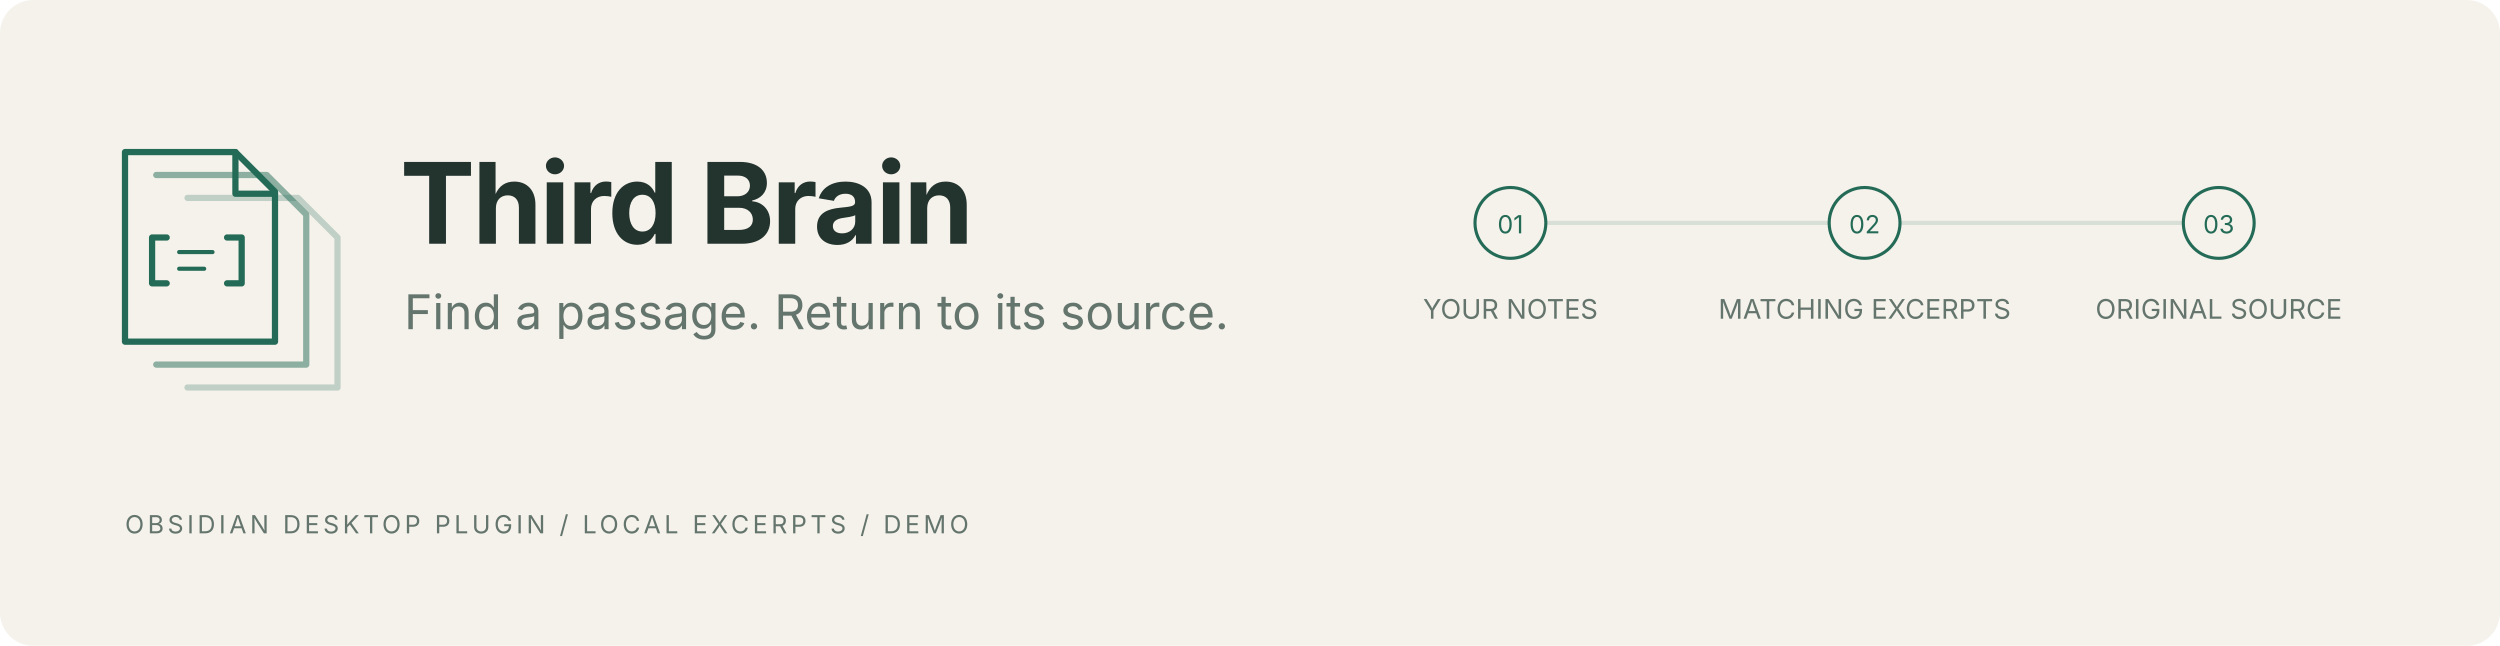
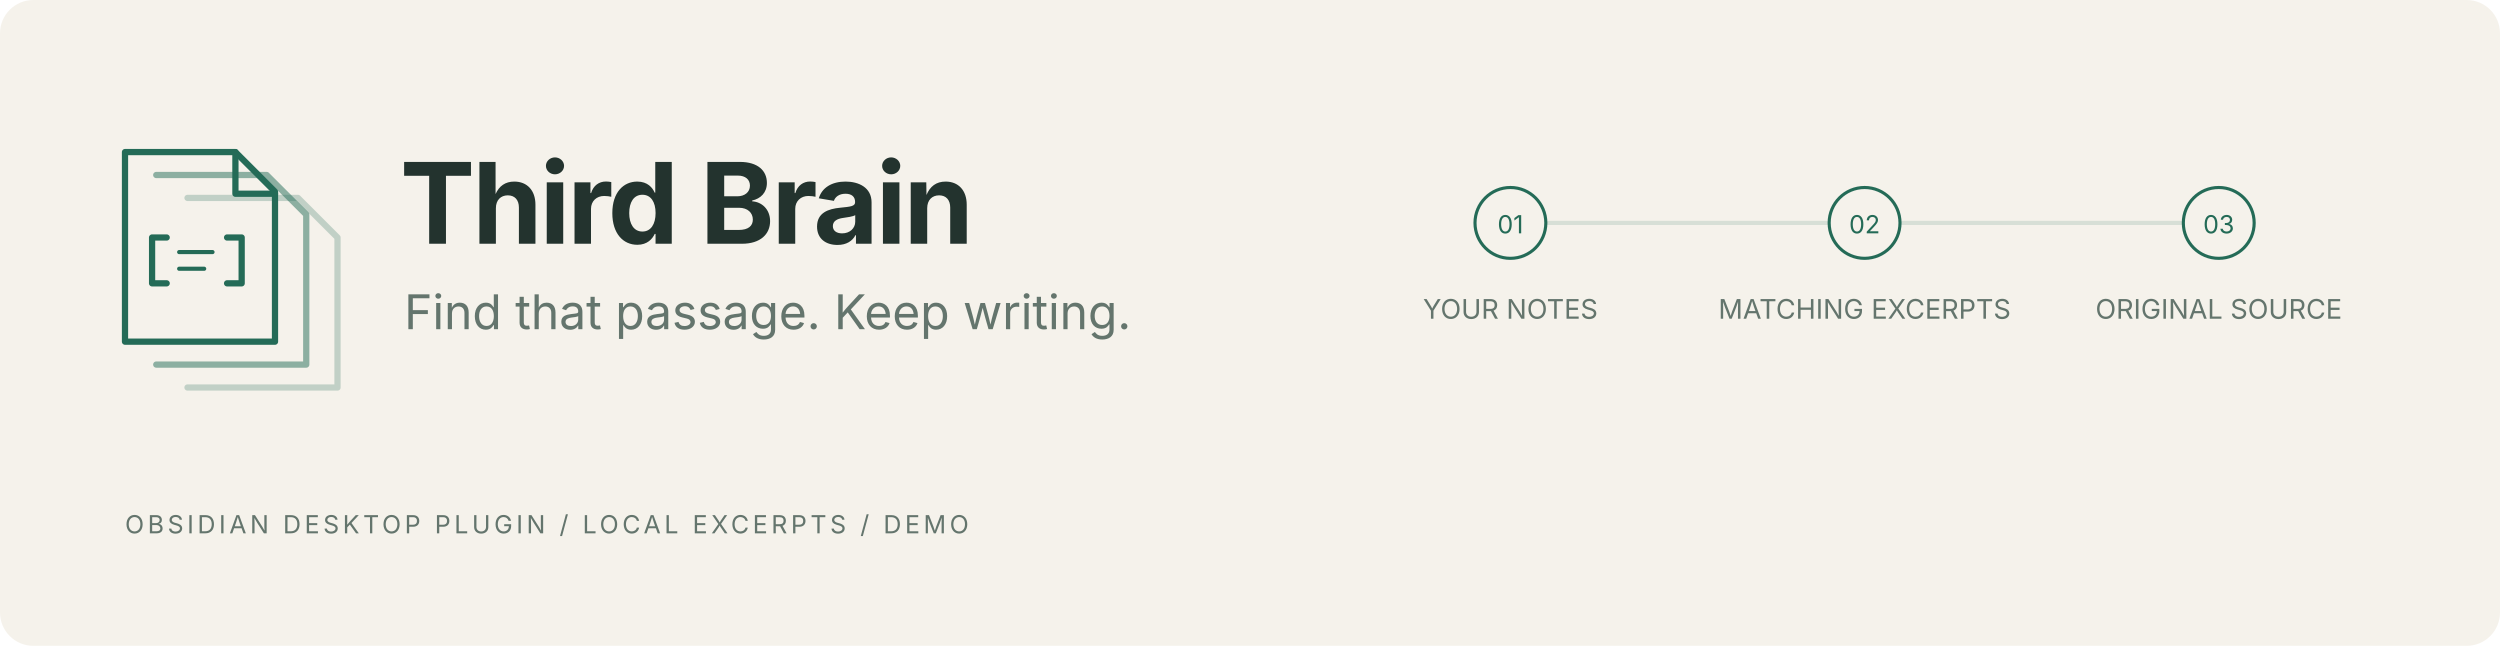
<svg xmlns="http://www.w3.org/2000/svg" width="1200" height="310" viewBox="0 0 1200 310" role="img" aria-labelledby="title desc">
  <rect width="1200" height="310" rx="16" fill="#f5f2eb" />
  <g fill="none" stroke="#246b57" stroke-width="3" stroke-linecap="round" stroke-linejoin="round">
    <path d="M60 73h53l19 19v72H60z" />
    <path d="M113 73v20h19" />
    <path d="M75 84h53l19 19v72H75" opacity=".5" />
    <path d="M90 95h53l19 19v72H90" opacity=".25" />
    <path d="M80 114h-7v22h7m29-22h7v22h-7" />
    <path d="M86 121h16m-16 8h12" stroke-width="2" />
  </g>
  <g font-family="-apple-system,BlinkMacSystemFont,'Segoe UI','Microsoft YaHei',sans-serif" fill="#23332e">
    <text x="192" y="117" font-size="54" font-weight="650" letter-spacing="-1.3">Third Brain</text>
-     <text x="194" y="158" font-size="23" fill="#64756d">Find a passage. Return to its source.</text>
+     <text x="194" y="158" font-size="23" fill="#64756d">Find that passage. Keep writing.</text>
    <text x="60" y="256" font-size="12" letter-spacing="1.7" fill="#64756d">OBSIDIAN DESKTOP PLUGIN  /  LOCAL EXCERPTS  /  DEMO</text>
  </g>
  <path d="M719 107H1077" stroke="#d7dfd6" stroke-width="2" />
  <g font-family="-apple-system,BlinkMacSystemFont,'Segoe UI','Microsoft YaHei',sans-serif" font-size="13" fill="#64756d" text-anchor="middle">
    <circle cx="725" cy="107" r="17" fill="#f5f2eb" stroke="#246b57" stroke-width="1.5" />
    <text x="725" y="112" fill="#246b57" font-size="12">01</text>
    <text x="725" y="153">YOUR NOTES</text>
    <circle cx="895" cy="107" r="17" fill="#f5f2eb" stroke="#246b57" stroke-width="1.5" />
    <text x="895" y="112" fill="#246b57" font-size="12">02</text>
    <text x="895" y="153">MATCHING EXCERPTS</text>
    <circle cx="1065" cy="107" r="17" fill="#f5f2eb" stroke="#246b57" stroke-width="1.5" />
    <text x="1065" y="112" fill="#246b57" font-size="12">03</text>
    <text x="1065" y="153">ORIGINAL SOURCE</text>
  </g>
</svg>
